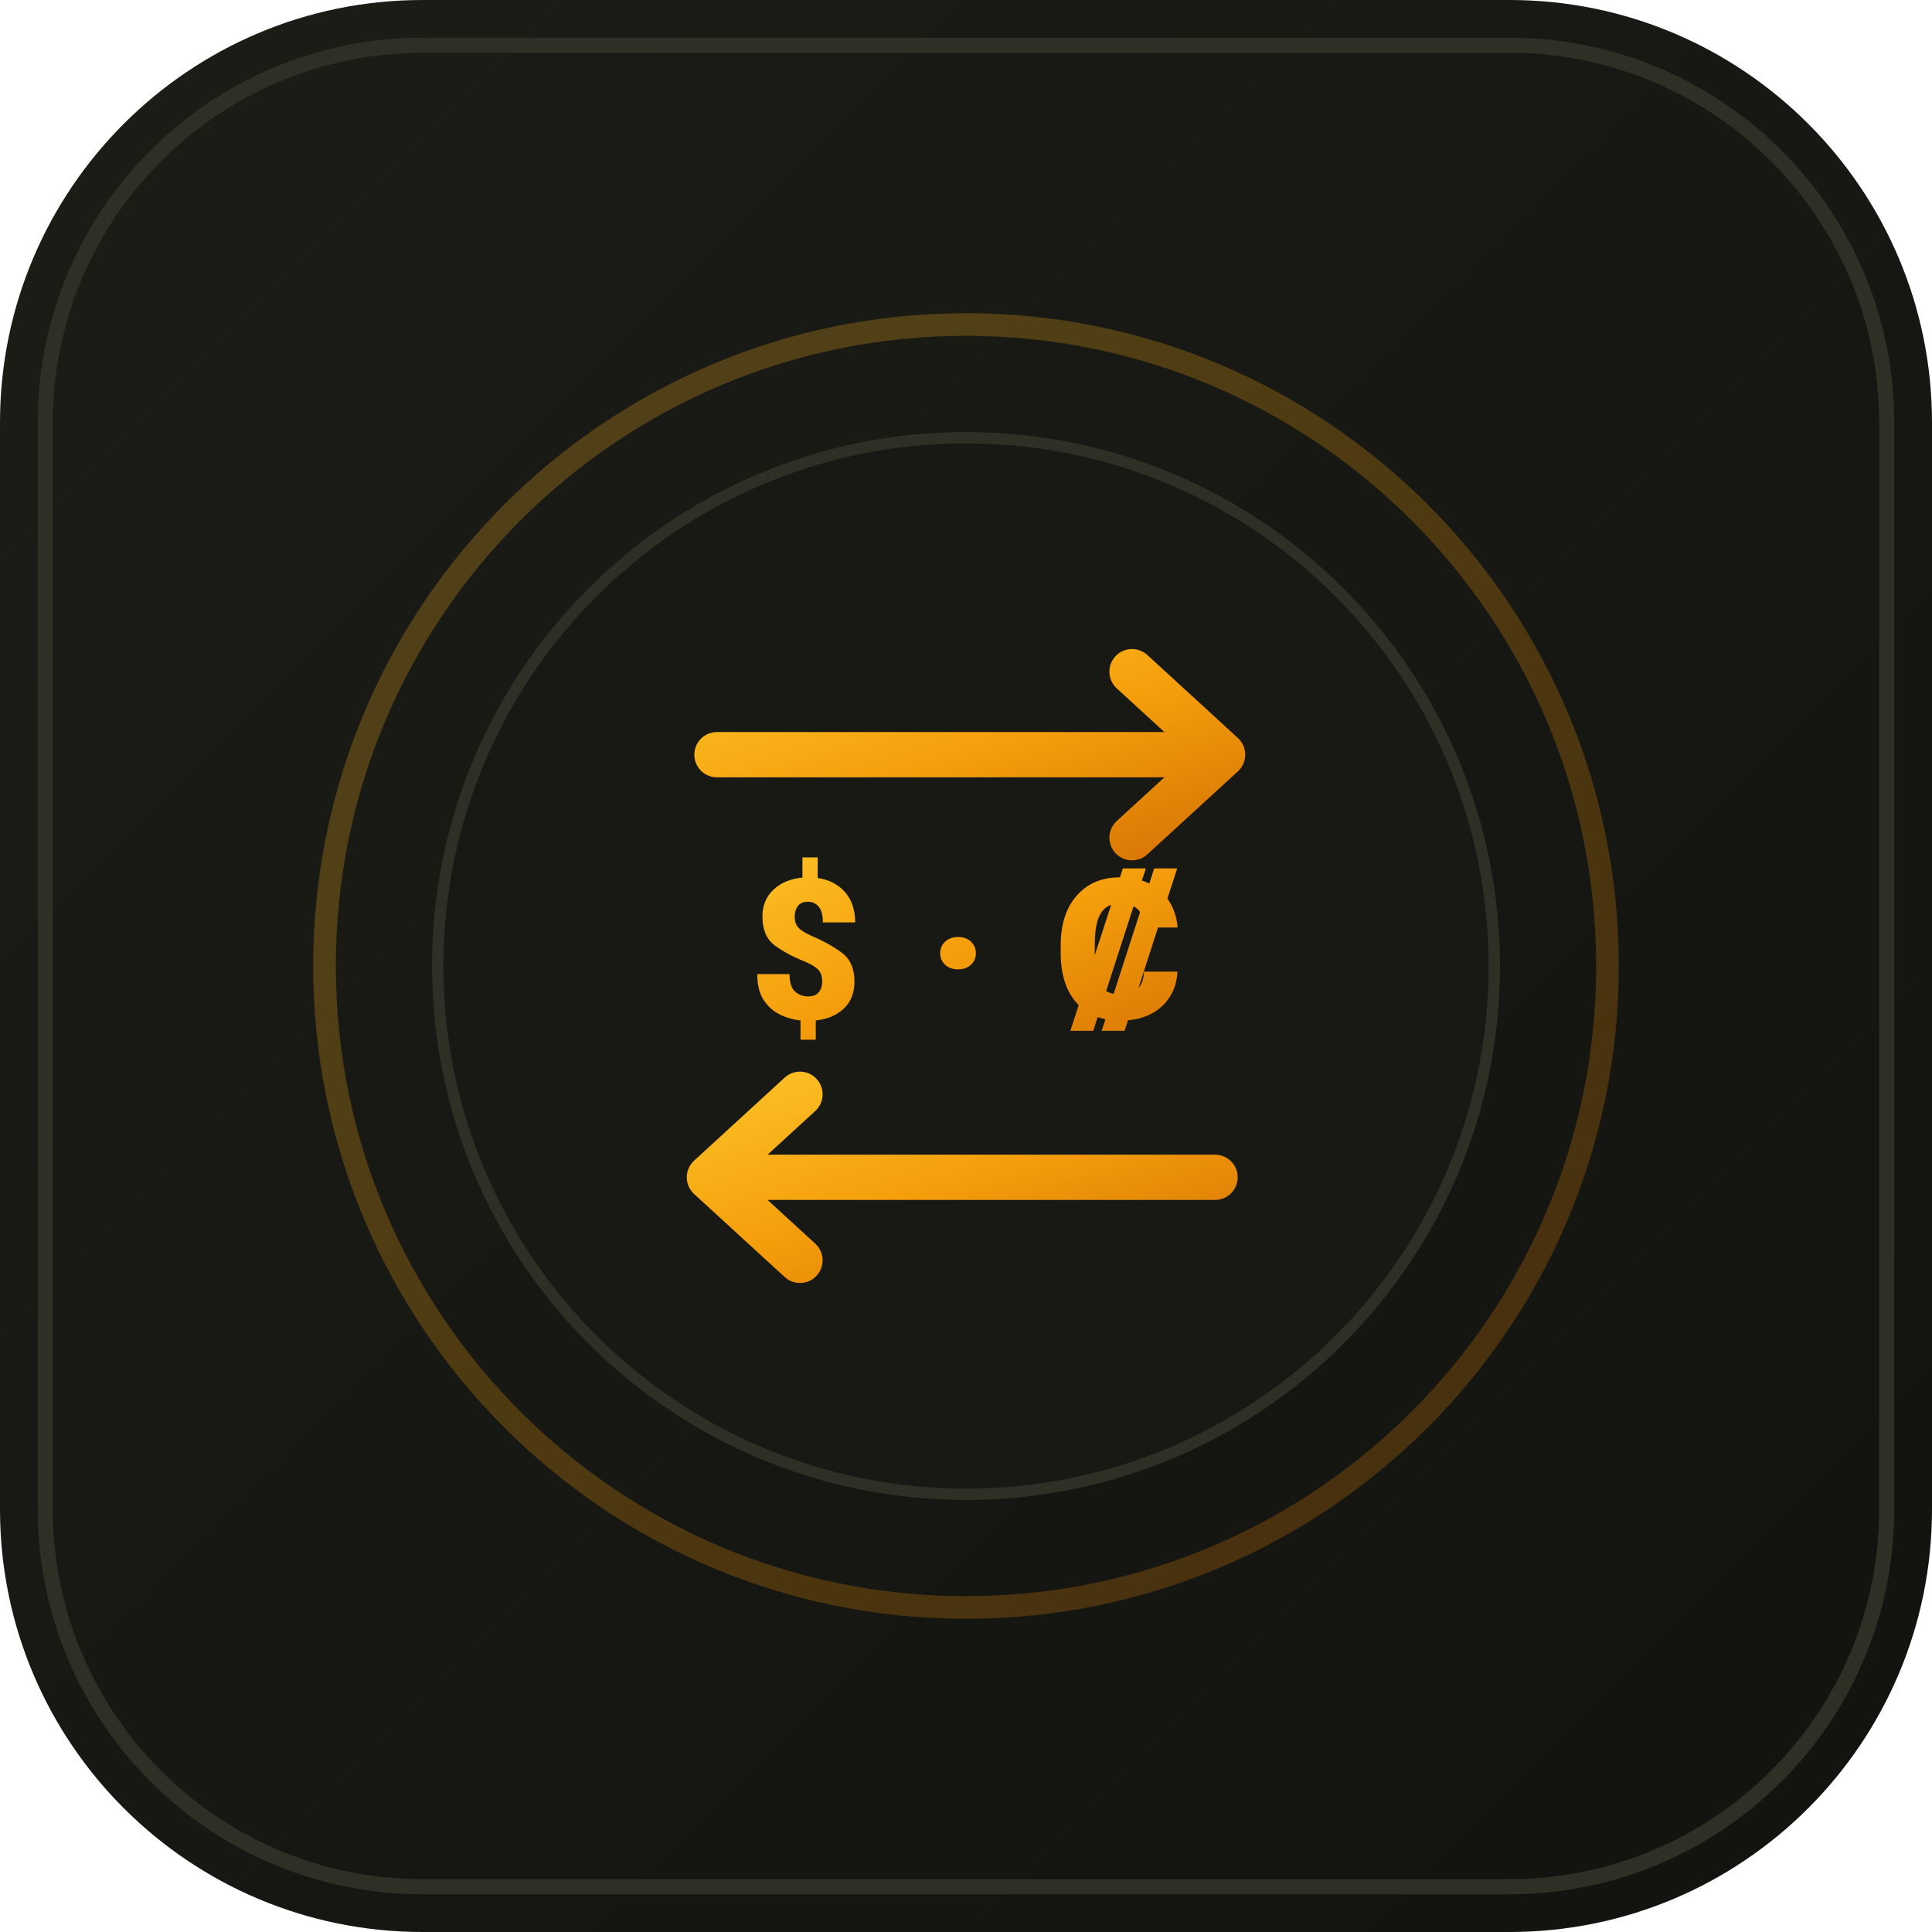
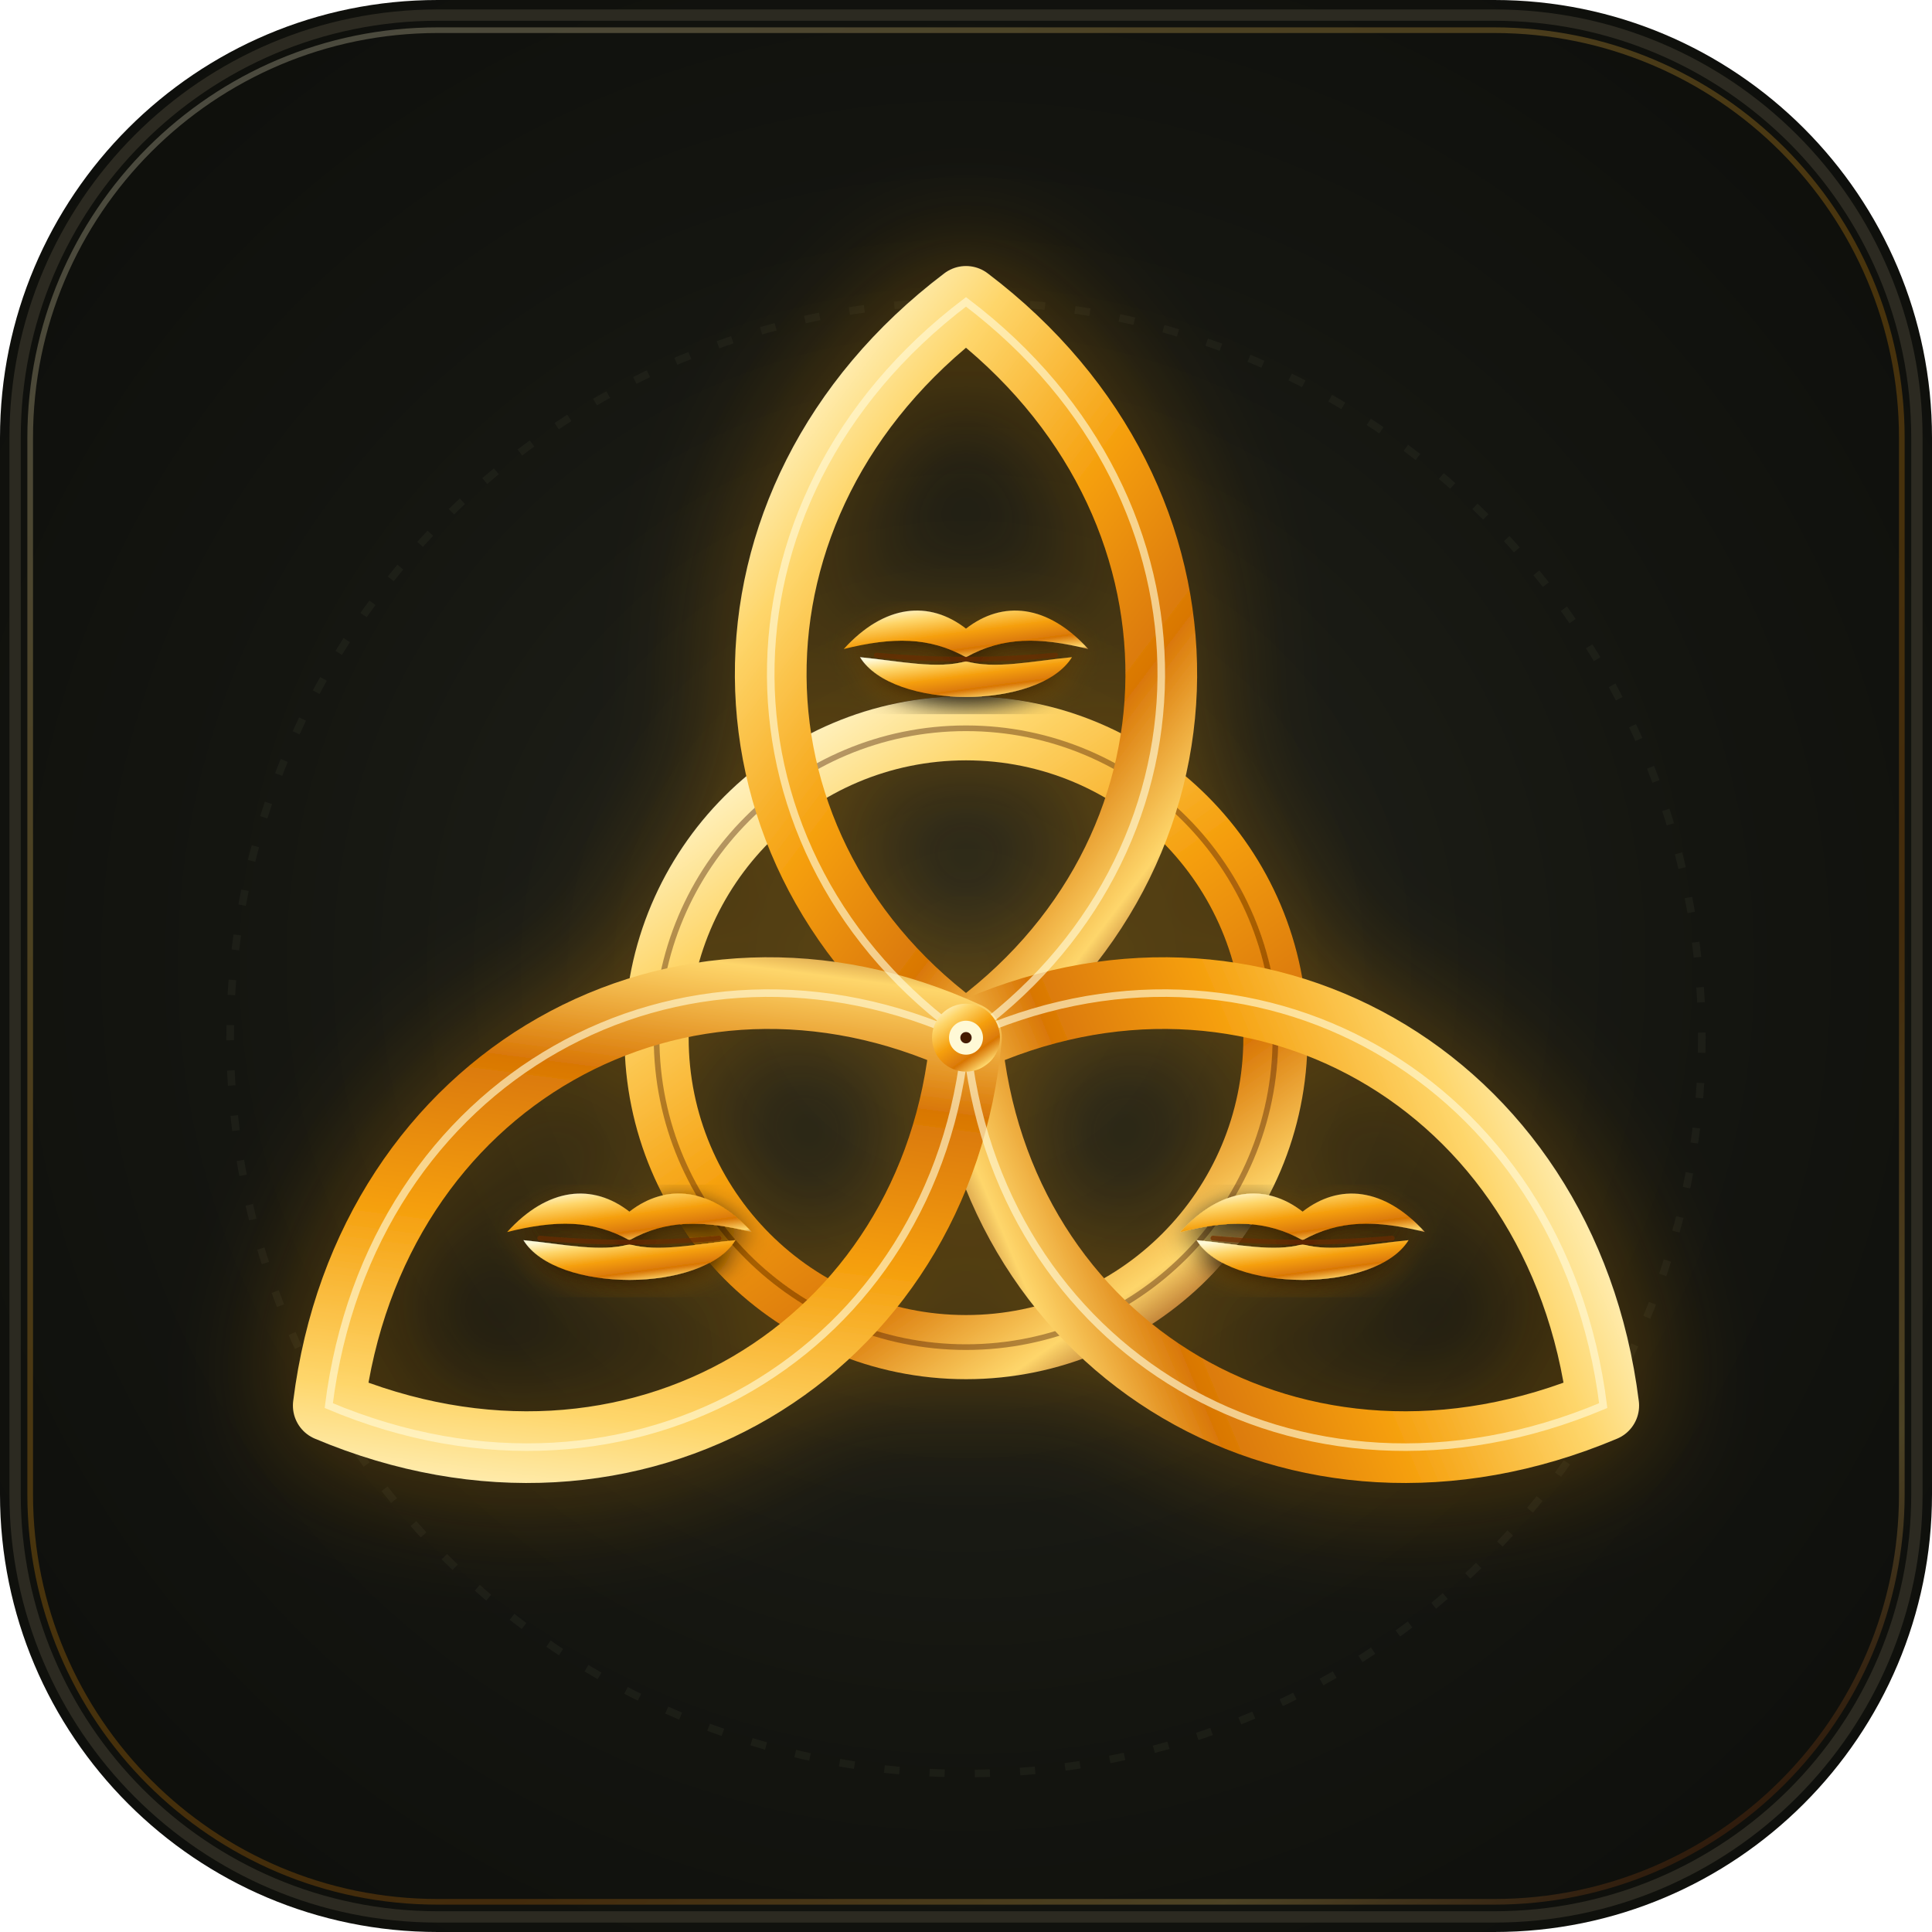
<svg xmlns="http://www.w3.org/2000/svg" viewBox="0 0 512 512" width="512" height="512">
  <defs>
-     <linearGradient id="bg" x1="0%" y1="0%" x2="100%" y2="100%">
-       <stop offset="0%" stop-color="#1c1d17" />
-       <stop offset="100%" stop-color="#12130f" />
+     <radialGradient id="bgGlow" cx="50%" cy="50%" r="70%">
+       <stop offset="0%" stop-color="#24251c" />
+       <stop offset="55%" stop-color="#141510" />
+       <stop offset="100%" stop-color="#0c0d0a" />
+     </radialGradient>
+     <linearGradient id="gold24k" x1="15%" y1="0%" x2="85%" y2="100%">
+       <stop offset="0%" stop-color="#fff9d6" />
+       <stop offset="20%" stop-color="#fed66b" />
+       <stop offset="48%" stop-color="#f59e0b" />
+       <stop offset="72%" stop-color="#d97706" />
+       <stop offset="90%" stop-color="#fed66b" />
+       <stop offset="100%" stop-color="#92400e" />
    </linearGradient>
-     <linearGradient id="gold" x1="0%" y1="0%" x2="100%" y2="100%">
-       <stop offset="0%" stop-color="#fbbf24" />
-       <stop offset="50%" stop-color="#f59e0b" />
-       <stop offset="100%" stop-color="#d97706" />
-     </linearGradient>
-     <filter id="glow" x="-20%" y="-20%" width="140%" height="140%">
-       <feGaussianBlur stdDeviation="16" result="blur" />
-       <feComposite in="SourceGraphic" in2="blur" operator="over" />
+     <filter id="luxuryGlow" x="-20%" y="-20%" width="140%" height="140%">
+       <feDropShadow dx="0" dy="8" stdDeviation="12" flood-color="#000000" flood-opacity="0.85" />
+       <feDropShadow dx="0" dy="0" stdDeviation="16" flood-color="#f59e0b" flood-opacity="0.38" />
    </filter>
+     <filter id="kissGlow" x="-20%" y="-20%" width="140%" height="140%">
+       <feDropShadow dx="0" dy="2" stdDeviation="3" flood-color="#000000" flood-opacity="0.95" />
+     </filter>
+     <g id="kissLips">
+       <path d="M -30 0                 C -20 -11 -9 -12 0 -5                 C 9 -12 20 -11 30 0                 C 18 -3 9 -3 0 2                 C -9 -3 -18 -3 -30 0 Z" fill="url(#gold24k)" />
+       <path d="M -26 2                 C -16 3 -7 5 0 3                 C 7 5 16 3 26 2                 C 18 15 -18 15 -26 2 Z" fill="url(#gold24k)" />
+       <path d="M -22 1.5 Q 0 3.5 22 1.5" fill="none" stroke="#682c04" stroke-width="1.2" stroke-linecap="round" opacity="0.7" />
+     </g>
+     <path id="petalLoop" d="M 0 0               C -68 -48 -70 -142 0 -195               C 70 -142 68 -48 0 0 Z" />
  </defs>
-   <rect width="512" height="512" rx="112" fill="url(#bg)" />
-   <rect x="12" y="12" width="488" height="488" rx="100" fill="none" stroke="#2e3026" stroke-width="4" />
-   <circle cx="256" cy="256" r="170" fill="none" stroke="url(#gold)" stroke-width="6" opacity="0.25" />
-   <circle cx="256" cy="256" r="140" fill="#181914" stroke="#2e3026" stroke-width="3" />
-   <path d="M190 200 H322 M300 178 L324 200 L300 222" fill="none" stroke="url(#gold)" stroke-width="12" stroke-linecap="round" stroke-linejoin="round" />
-   <path d="M322 312 H190 M212 290 L188 312 L212 334" fill="none" stroke="url(#gold)" stroke-width="12" stroke-linecap="round" stroke-linejoin="round" />
-   <text x="256" y="270" font-family="-apple-system, BlinkMacSystemFont, 'Segoe UI', Roboto, sans-serif" font-size="52" font-weight="900" fill="url(#gold)" text-anchor="middle" letter-spacing="2">$ · ₡</text>
+   <rect width="512" height="512" rx="116" fill="url(#bgGlow)" />
+   <rect x="4" y="4" width="504" height="504" rx="112" fill="none" stroke="#2c2a21" stroke-width="3" />
+   <rect x="8" y="8" width="496" height="496" rx="108" fill="none" stroke="url(#gold24k)" stroke-width="1.5" opacity="0.25" />
+   <circle cx="256" cy="275" r="195" fill="none" stroke="#26271e" stroke-width="2" stroke-dasharray="4 8" opacity="0.5" />
+   <g filter="url(#luxuryGlow)">
+     <circle cx="256" cy="275" r="82" fill="none" stroke="url(#gold24k)" stroke-width="17" />
+     <circle cx="256" cy="275" r="82" fill="none" stroke="#451a03" stroke-width="1.5" opacity="0.4" />
+     <use href="#petalLoop" transform="translate(256, 275)" fill="none" stroke="url(#gold24k)" stroke-width="19" stroke-linejoin="round" stroke-linecap="round" />
+     <use href="#petalLoop" transform="translate(256, 275) rotate(120)" fill="none" stroke="url(#gold24k)" stroke-width="19" stroke-linejoin="round" stroke-linecap="round" />
+     <use href="#petalLoop" transform="translate(256, 275) rotate(240)" fill="none" stroke="url(#gold24k)" stroke-width="19" stroke-linejoin="round" stroke-linecap="round" />
+     <use href="#petalLoop" transform="translate(256, 275)" fill="none" stroke="#fff9d6" stroke-width="2" opacity="0.65" />
+     <use href="#petalLoop" transform="translate(256, 275) rotate(120)" fill="none" stroke="#fff9d6" stroke-width="2" opacity="0.65" />
+     <use href="#petalLoop" transform="translate(256, 275) rotate(240)" fill="none" stroke="#fff9d6" stroke-width="2" opacity="0.65" />
+     <g transform="translate(256, 172) scale(1.08)" filter="url(#kissGlow)">
+       <use href="#kissLips" />
+     </g>
+     <g transform="translate(256, 275) rotate(120) translate(0, -103) rotate(-120) scale(1.08)" filter="url(#kissGlow)">
+       <use href="#kissLips" />
+     </g>
+     <g transform="translate(256, 275) rotate(240) translate(0, -103) rotate(-240) scale(1.08)" filter="url(#kissGlow)">
+       <use href="#kissLips" />
+     </g>
+     <circle cx="256" cy="275" r="9" fill="url(#gold24k)" />
+     <circle cx="256" cy="275" r="4.5" fill="#fff9d6" />
+     <circle cx="256" cy="275" r="1.5" fill="#451a03" />
+   </g>
</svg>
